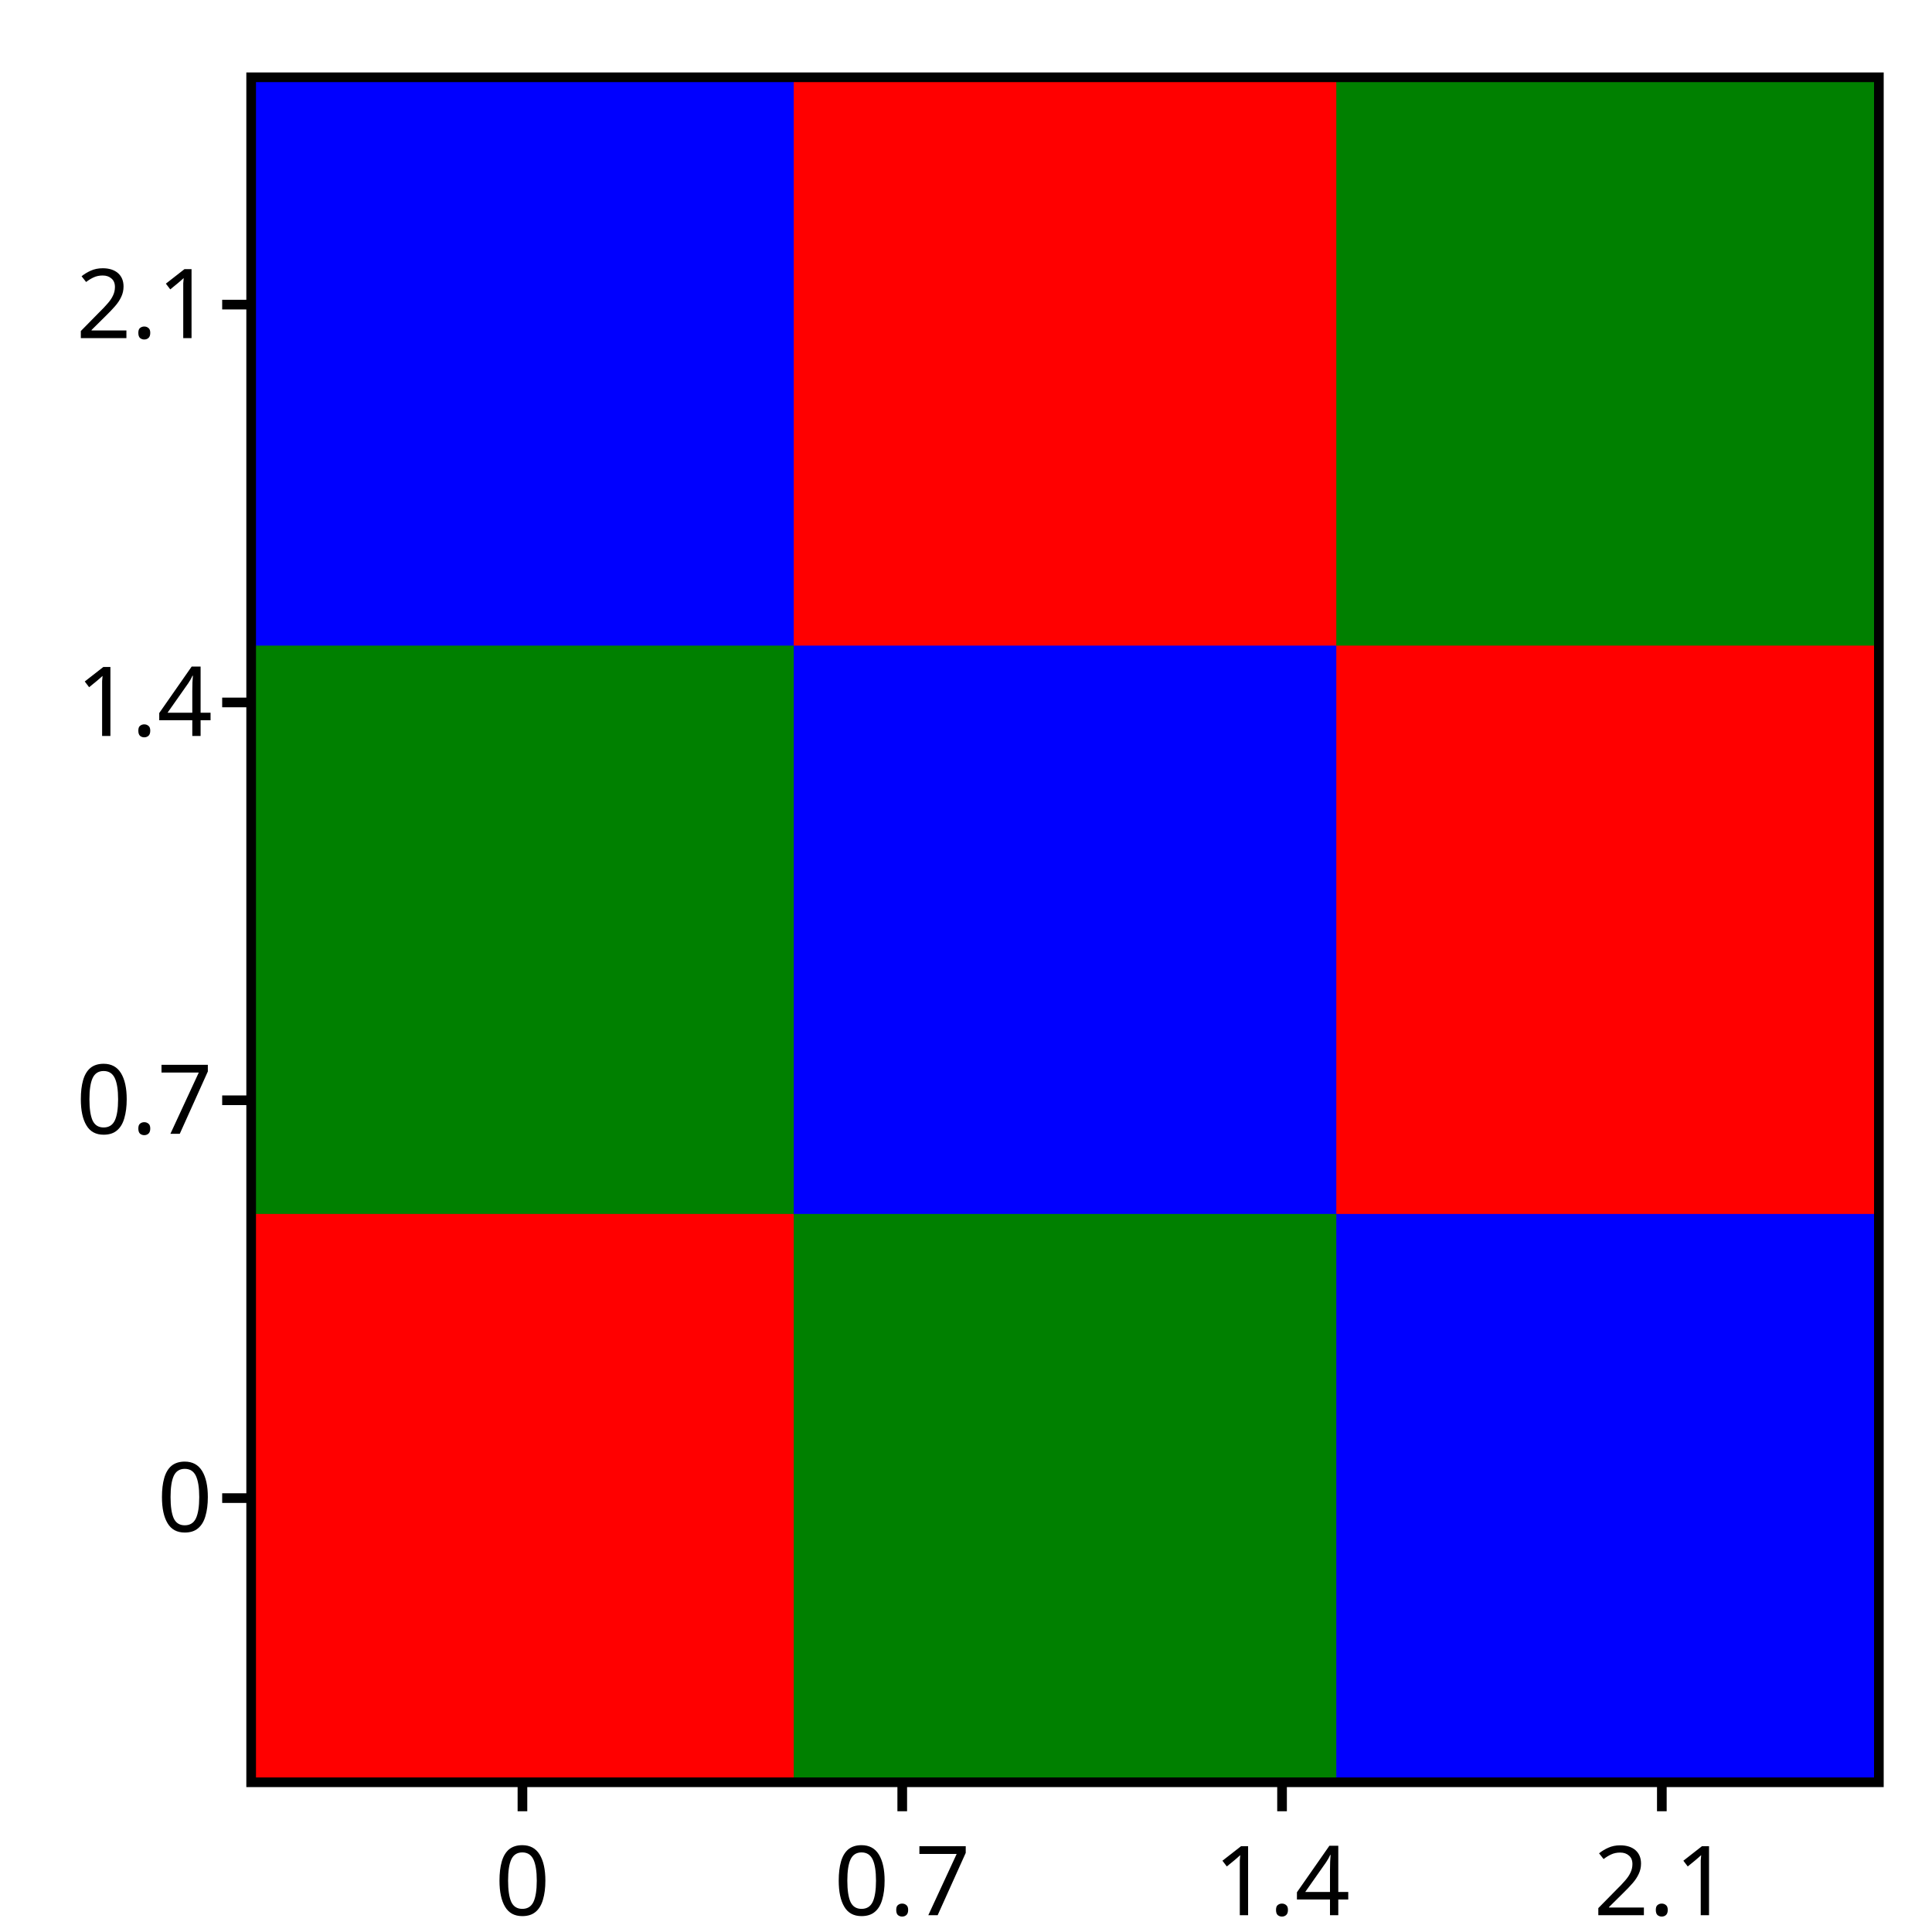
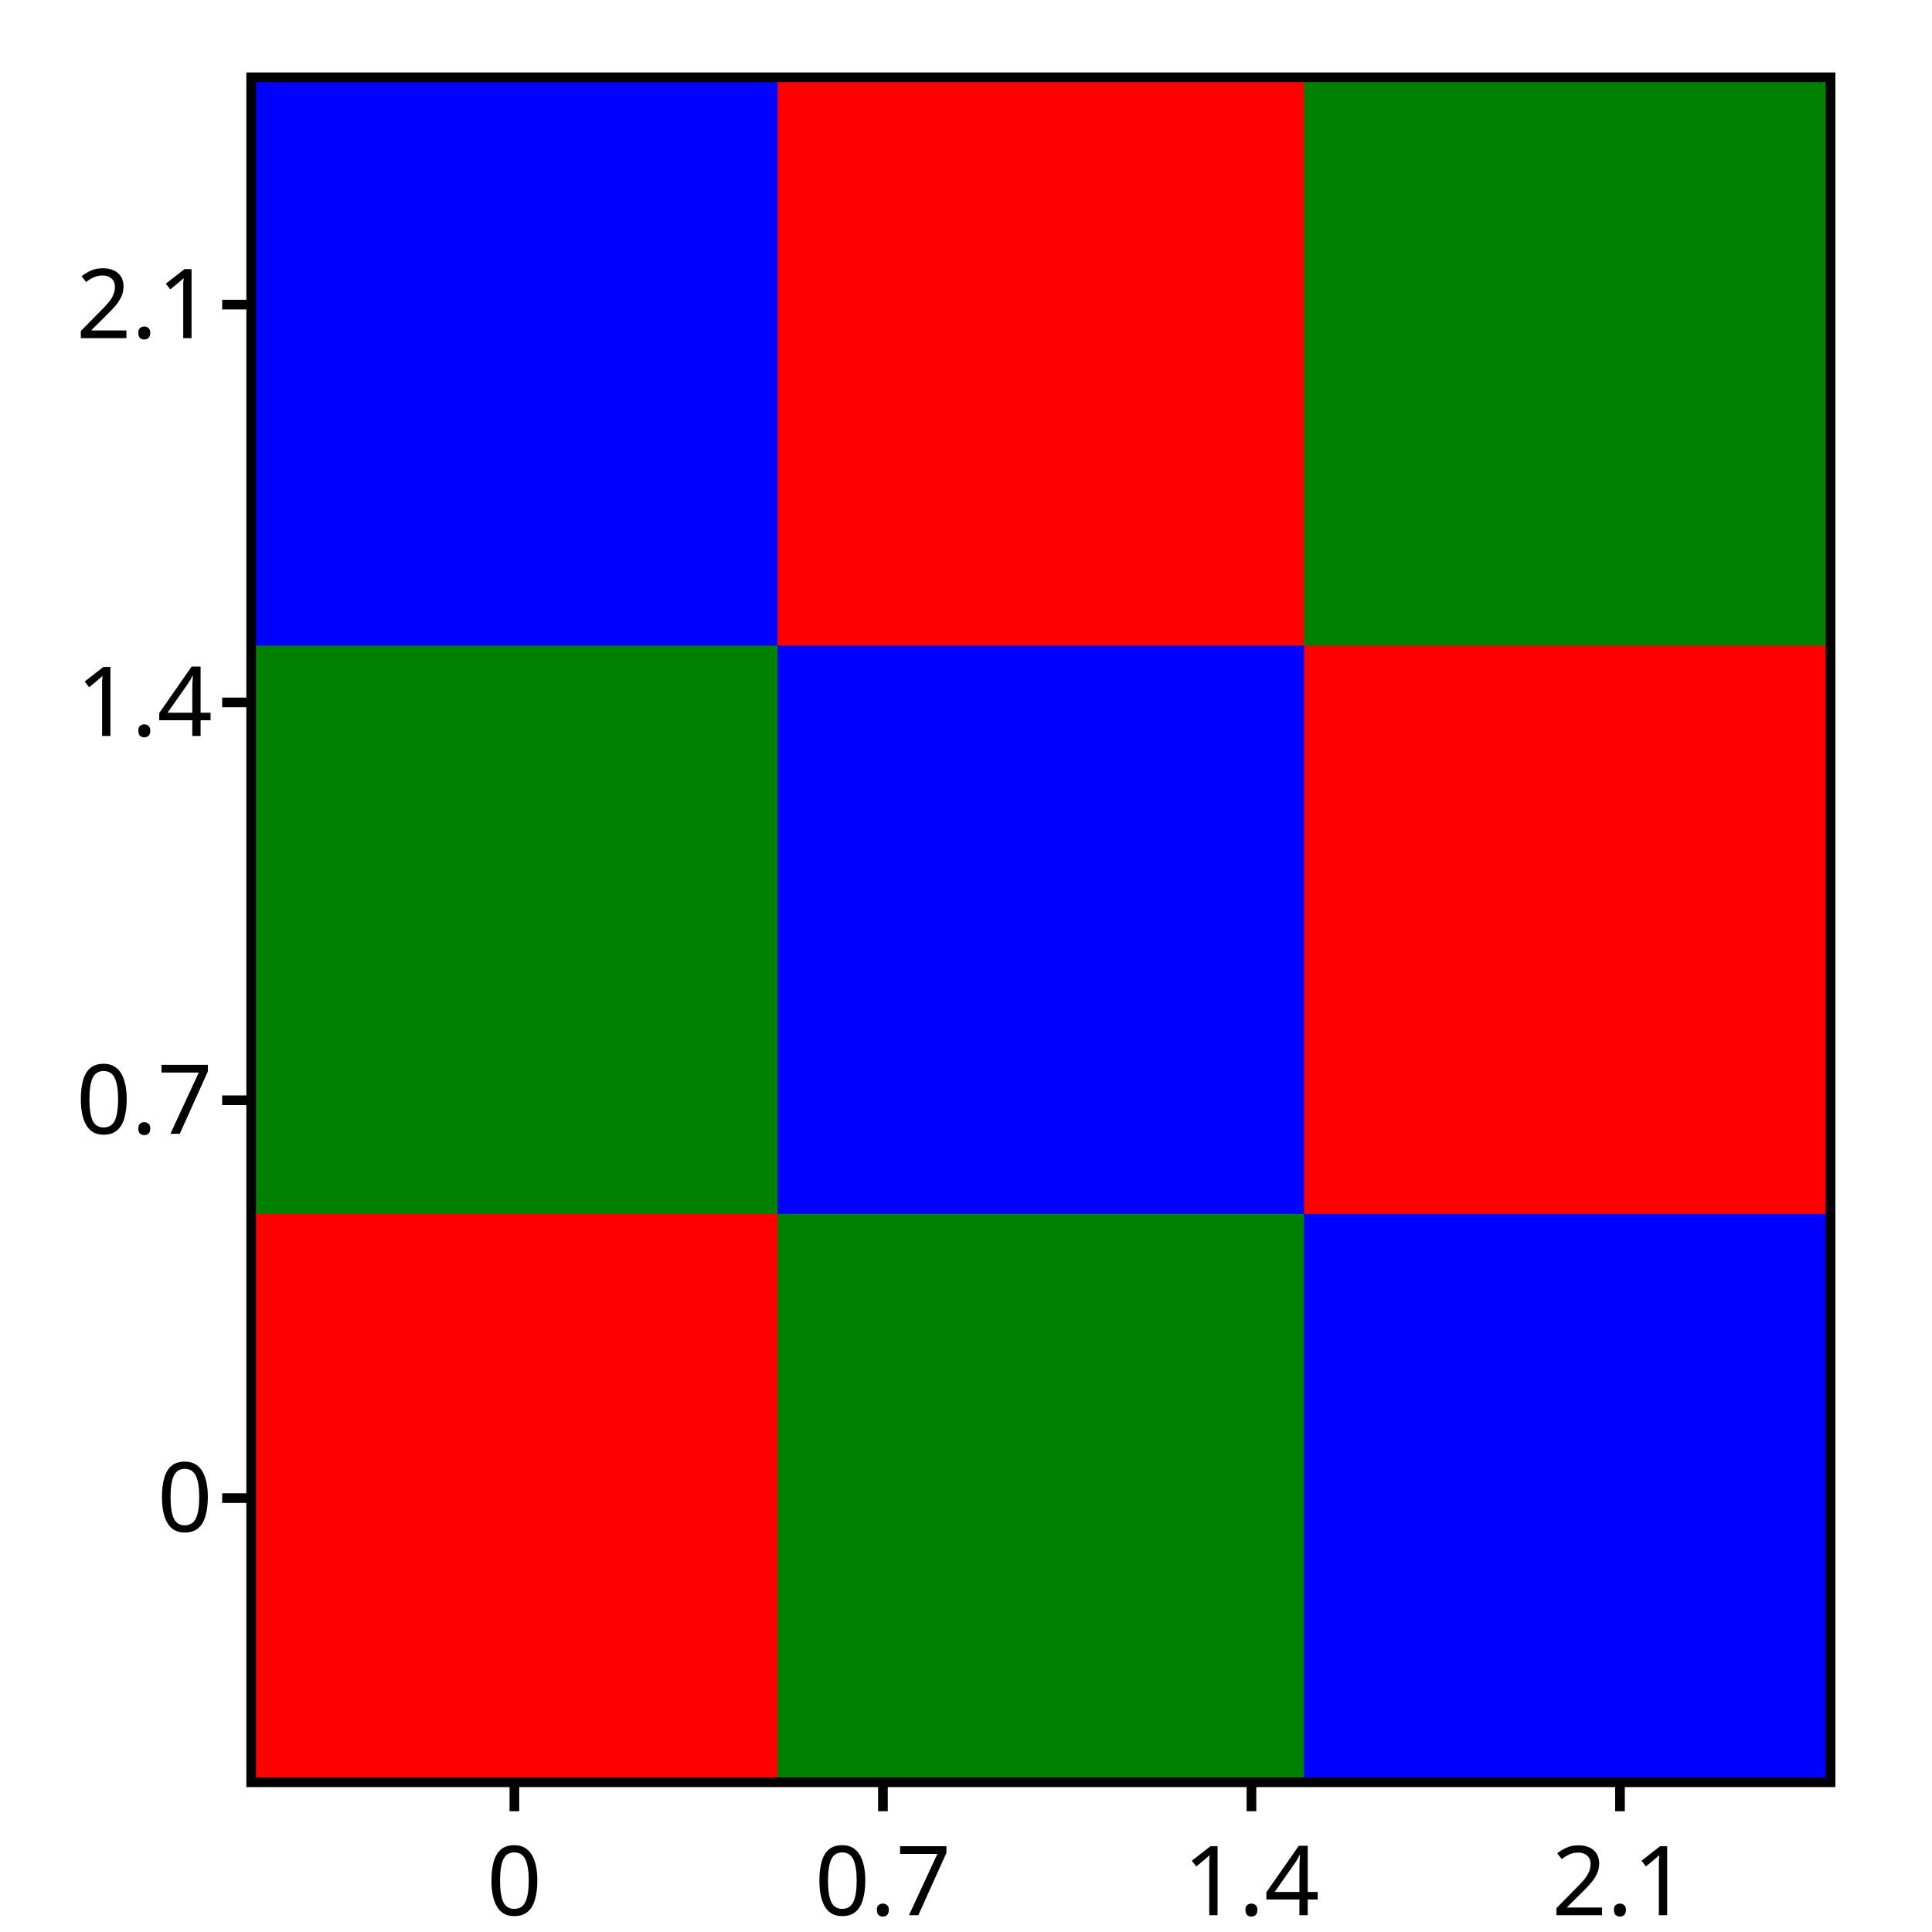
<svg xmlns="http://www.w3.org/2000/svg" viewBox="0 0 200 200" id="svg00002">
  <clipPath id="clipPath00002">
-     <rect x="26" y="8" width="168.5" height="176.5" id="rect00011" />
+     <rect x="26" y="8" width="163.5" height="176.5" id="rect00011" />
  </clipPath>
  <g id="g00003" clip-path="url(#clipPath00002)">
    <g id="g00004">
-       <rect stroke-width="0" fill="red" fill-opacity="1" x="26" y="119.783" width="61.783" height="64.717" id="rect00012" />
-       <rect stroke-width="0" fill="green" fill-opacity="1" x="26" y="60.95" width="61.783" height="64.717" id="rect00013" />
-       <rect stroke-width="0" fill="blue" fill-opacity="1" x="26" y="8" width="61.783" height="58.833" id="rect00014" />
-       <rect stroke-width="0" fill="green" fill-opacity="1" x="82.167" y="119.783" width="61.783" height="64.717" id="rect00015" />
-       <rect stroke-width="0" fill="blue" fill-opacity="1" x="82.167" y="60.95" width="61.783" height="64.717" id="rect00016" />
-       <rect stroke-width="0" fill="red" fill-opacity="1" x="82.167" y="8" width="61.783" height="58.833" id="rect00017" />
-       <rect stroke-width="0" fill="blue" fill-opacity="1" x="138.333" y="119.783" width="56.167" height="64.717" id="rect00018" />
-       <rect stroke-width="0" fill="red" fill-opacity="1" x="138.333" y="60.95" width="56.167" height="64.717" id="rect00019" />
-       <rect stroke-width="0" fill="green" fill-opacity="1" x="138.333" y="8" width="56.167" height="58.833" id="rect00020" />
+       <rect stroke-width="0" fill="red" fill-opacity="1" x="26" y="119.783" width="59.95" height="64.717" id="rect00012" />
+       <rect stroke-width="0" fill="green" fill-opacity="1" x="26" y="60.95" width="59.95" height="64.717" id="rect00013" />
+       <rect stroke-width="0" fill="blue" fill-opacity="1" x="26" y="8" width="59.95" height="58.833" id="rect00014" />
+       <rect stroke-width="0" fill="green" fill-opacity="1" x="80.5" y="119.783" width="59.95" height="64.717" id="rect00015" />
+       <rect stroke-width="0" fill="blue" fill-opacity="1" x="80.5" y="60.95" width="59.95" height="64.717" id="rect00016" />
+       <rect stroke-width="0" fill="red" fill-opacity="1" x="80.5" y="8" width="59.95" height="58.833" id="rect00017" />
+       <rect stroke-width="0" fill="blue" fill-opacity="1" x="135" y="119.783" width="54.5" height="64.717" id="rect00018" />
+       <rect stroke-width="0" fill="red" fill-opacity="1" x="135" y="60.95" width="54.5" height="64.717" id="rect00019" />
+       <rect stroke-width="0" fill="green" fill-opacity="1" x="135" y="8" width="54.5" height="58.833" id="rect00020" />
    </g>
  </g>
-   <rect stroke-width="1" stroke="black" fill="none" x="26" y="8" width="168.5" height="176.5" id="rect00011" />
-   <line x1="54.083" y1="184.5" x2="54.083" y2="187.5" stroke-width="1" stroke="black" id="line00009" />
-   <text x="54.083" y="190.5" font-size="10" font-family="sans-serif" text-anchor="middle" dominant-baseline="hanging" id="text00009">
+   <rect stroke-width="1" stroke="black" fill="none" x="26" y="8" width="163.5" height="176.5" id="rect00011" />
+   <line x1="53.25" y1="184.5" x2="53.25" y2="187.5" stroke-width="1" stroke="black" id="line00009" />
+   <text x="53.25" y="190.5" font-size="10" font-family="sans-serif" text-anchor="middle" dominant-baseline="hanging" id="text00009">
0   </text>
-   <line x1="93.4" y1="184.5" x2="93.4" y2="187.5" stroke-width="1" stroke="black" id="line00010" />
-   <text x="93.4" y="190.5" font-size="10" font-family="sans-serif" text-anchor="middle" dominant-baseline="hanging" id="text00010">
+   <line x1="91.4" y1="184.5" x2="91.4" y2="187.5" stroke-width="1" stroke="black" id="line00010" />
+   <text x="91.4" y="190.5" font-size="10" font-family="sans-serif" text-anchor="middle" dominant-baseline="hanging" id="text00010">
0.7   </text>
-   <line x1="132.717" y1="184.5" x2="132.717" y2="187.5" stroke-width="1" stroke="black" id="line00011" />
-   <text x="132.717" y="190.5" font-size="10" font-family="sans-serif" text-anchor="middle" dominant-baseline="hanging" id="text00011">
+   <line x1="129.55" y1="184.5" x2="129.55" y2="187.5" stroke-width="1" stroke="black" id="line00011" />
+   <text x="129.55" y="190.5" font-size="10" font-family="sans-serif" text-anchor="middle" dominant-baseline="hanging" id="text00011">
1.4   </text>
-   <line x1="172.033" y1="184.5" x2="172.033" y2="187.5" stroke-width="1" stroke="black" id="line00012" />
-   <text x="172.033" y="190.5" font-size="10" font-family="sans-serif" text-anchor="middle" dominant-baseline="hanging" id="text00012">
+   <line x1="167.7" y1="184.5" x2="167.7" y2="187.5" stroke-width="1" stroke="black" id="line00012" />
+   <text x="167.7" y="190.5" font-size="10" font-family="sans-serif" text-anchor="middle" dominant-baseline="hanging" id="text00012">
2.1   </text>
  <line x1="26" y1="155.083" x2="23" y2="155.083" stroke-width="1" stroke="black" id="line00013" />
  <text x="22" y="155.083" font-size="10" font-family="sans-serif" text-anchor="end" dominant-baseline="middle" id="text00013">
0   </text>
  <line x1="26" y1="113.9" x2="23" y2="113.9" stroke-width="1" stroke="black" id="line00014" />
  <text x="22" y="113.9" font-size="10" font-family="sans-serif" text-anchor="end" dominant-baseline="middle" id="text00014">
0.7   </text>
  <line x1="26" y1="72.717" x2="23" y2="72.717" stroke-width="1" stroke="black" id="line00015" />
  <text x="22" y="72.717" font-size="10" font-family="sans-serif" text-anchor="end" dominant-baseline="middle" id="text00015">
1.4   </text>
  <line x1="26" y1="31.533" x2="23" y2="31.533" stroke-width="1" stroke="black" id="line00016" />
  <text x="22" y="31.533" font-size="10" font-family="sans-serif" text-anchor="end" dominant-baseline="middle" id="text00016">
2.1   </text>
</svg>
